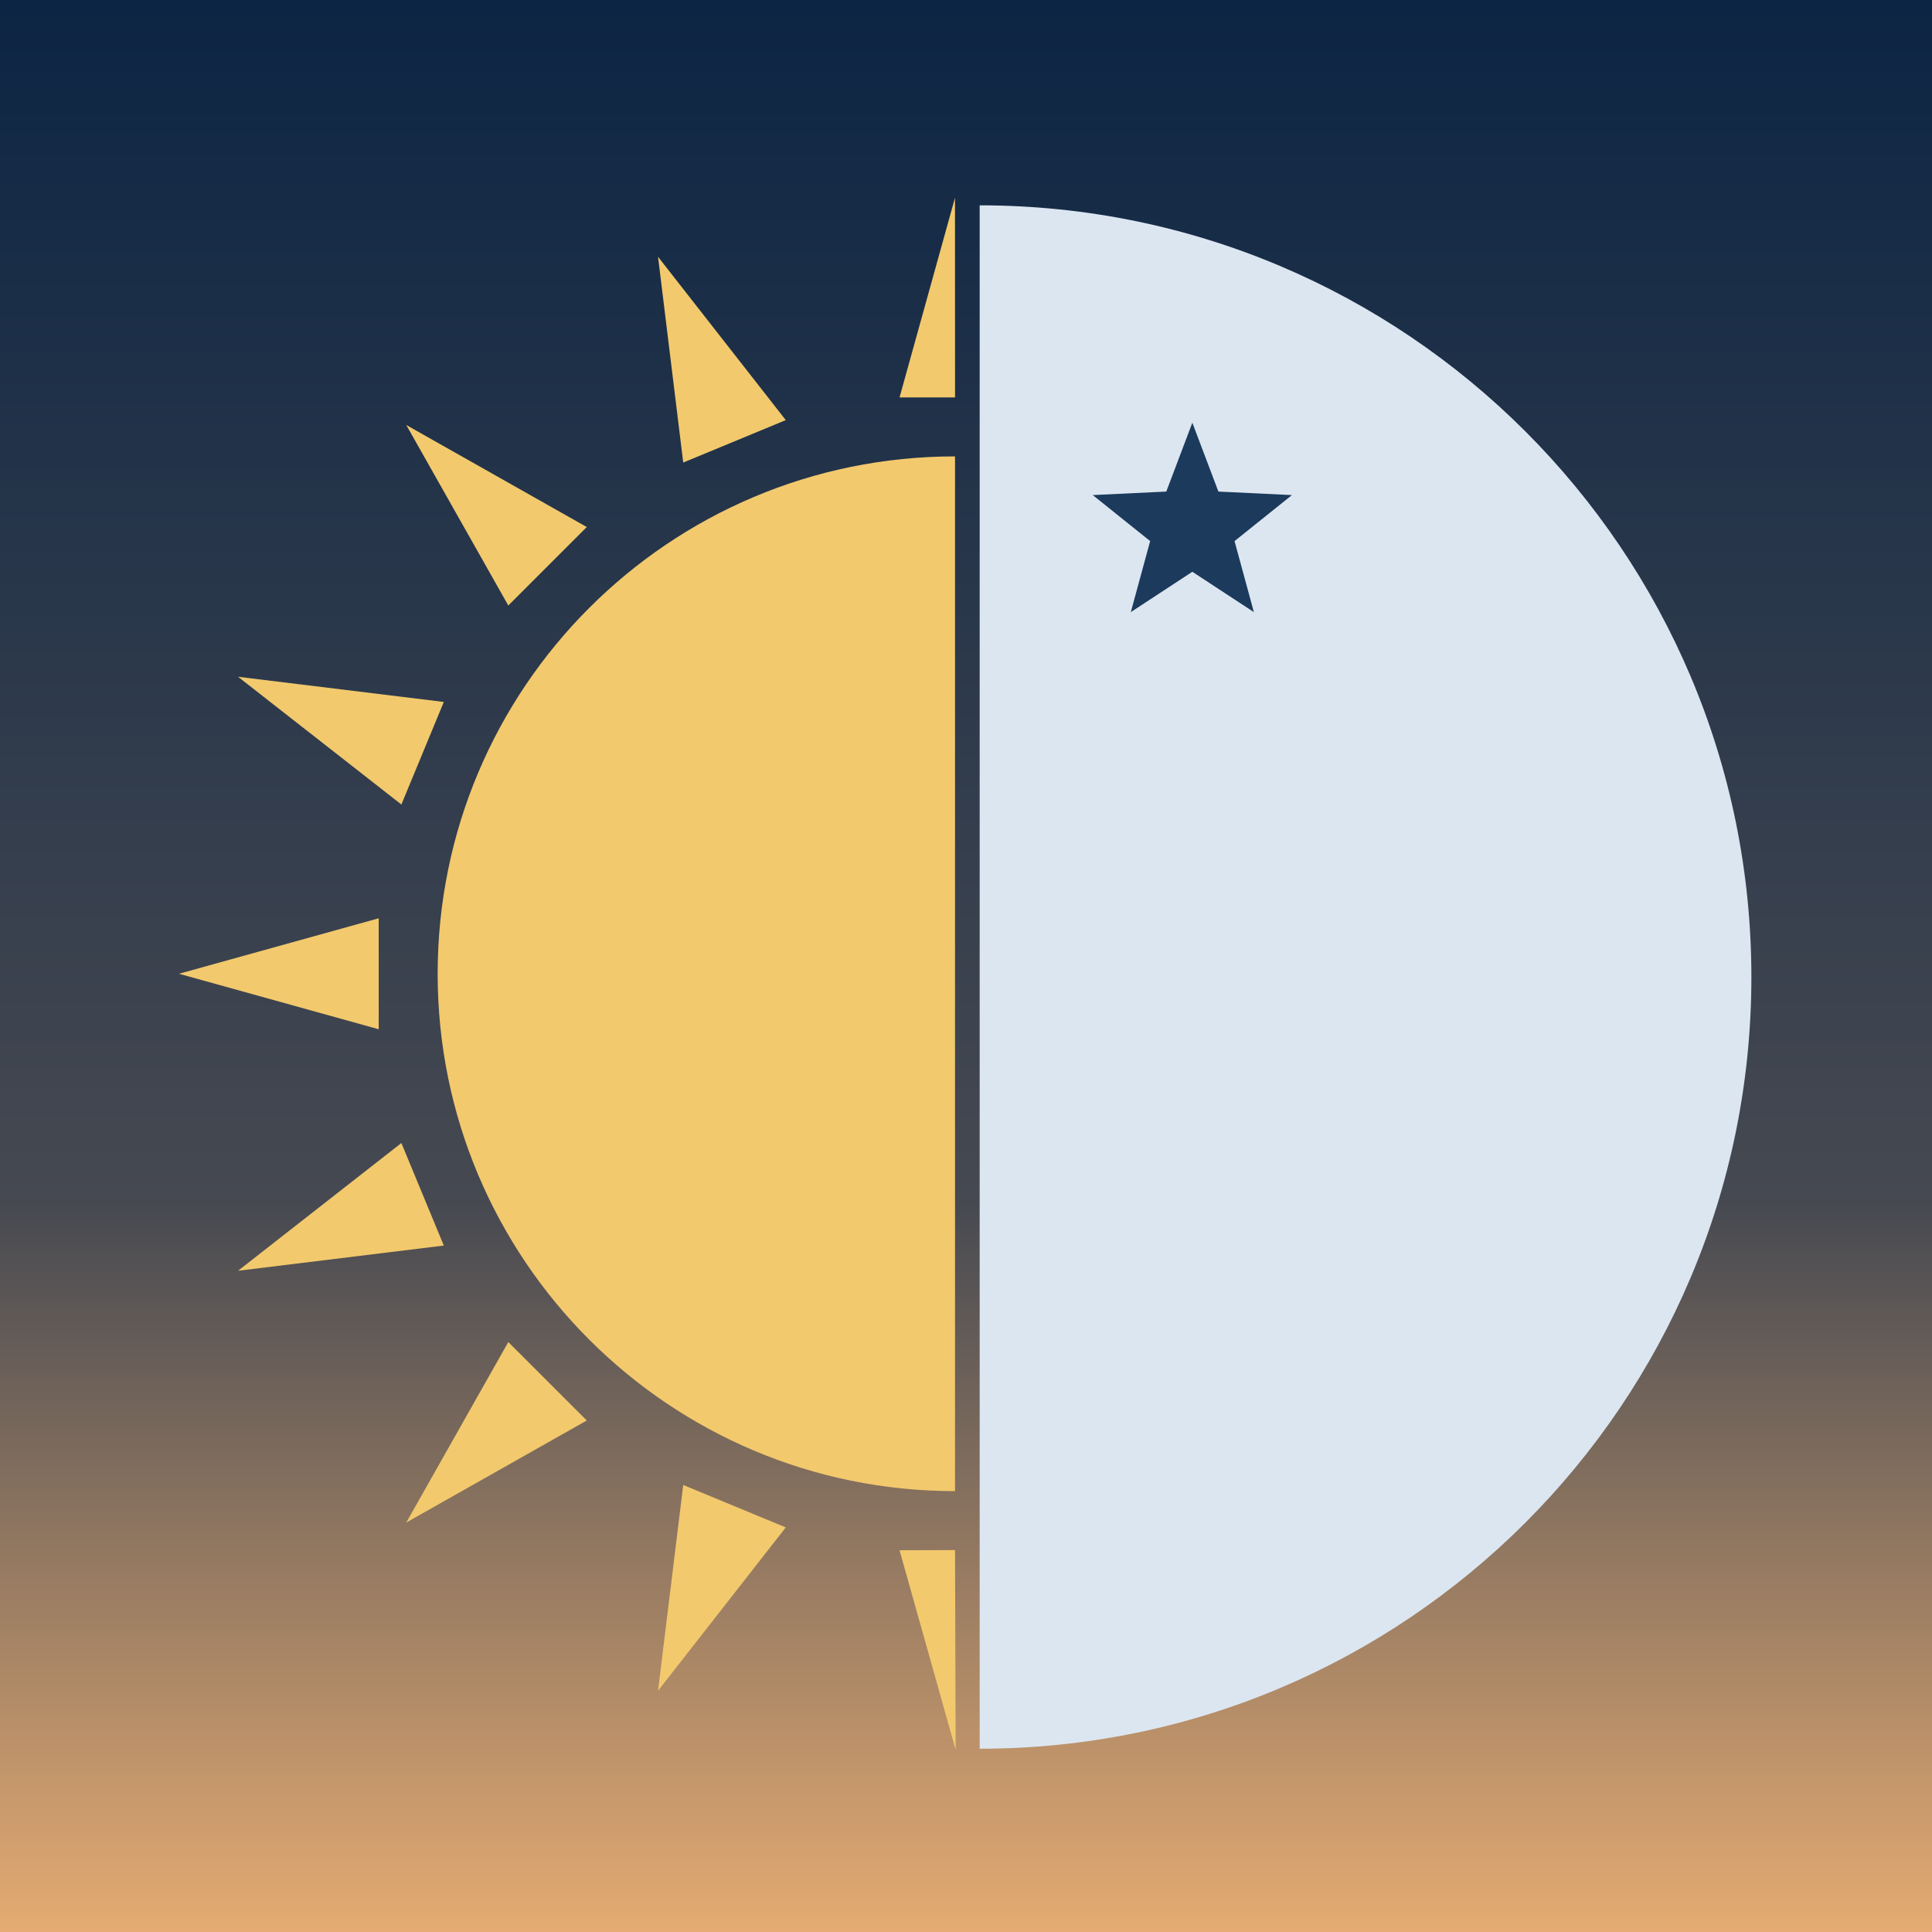
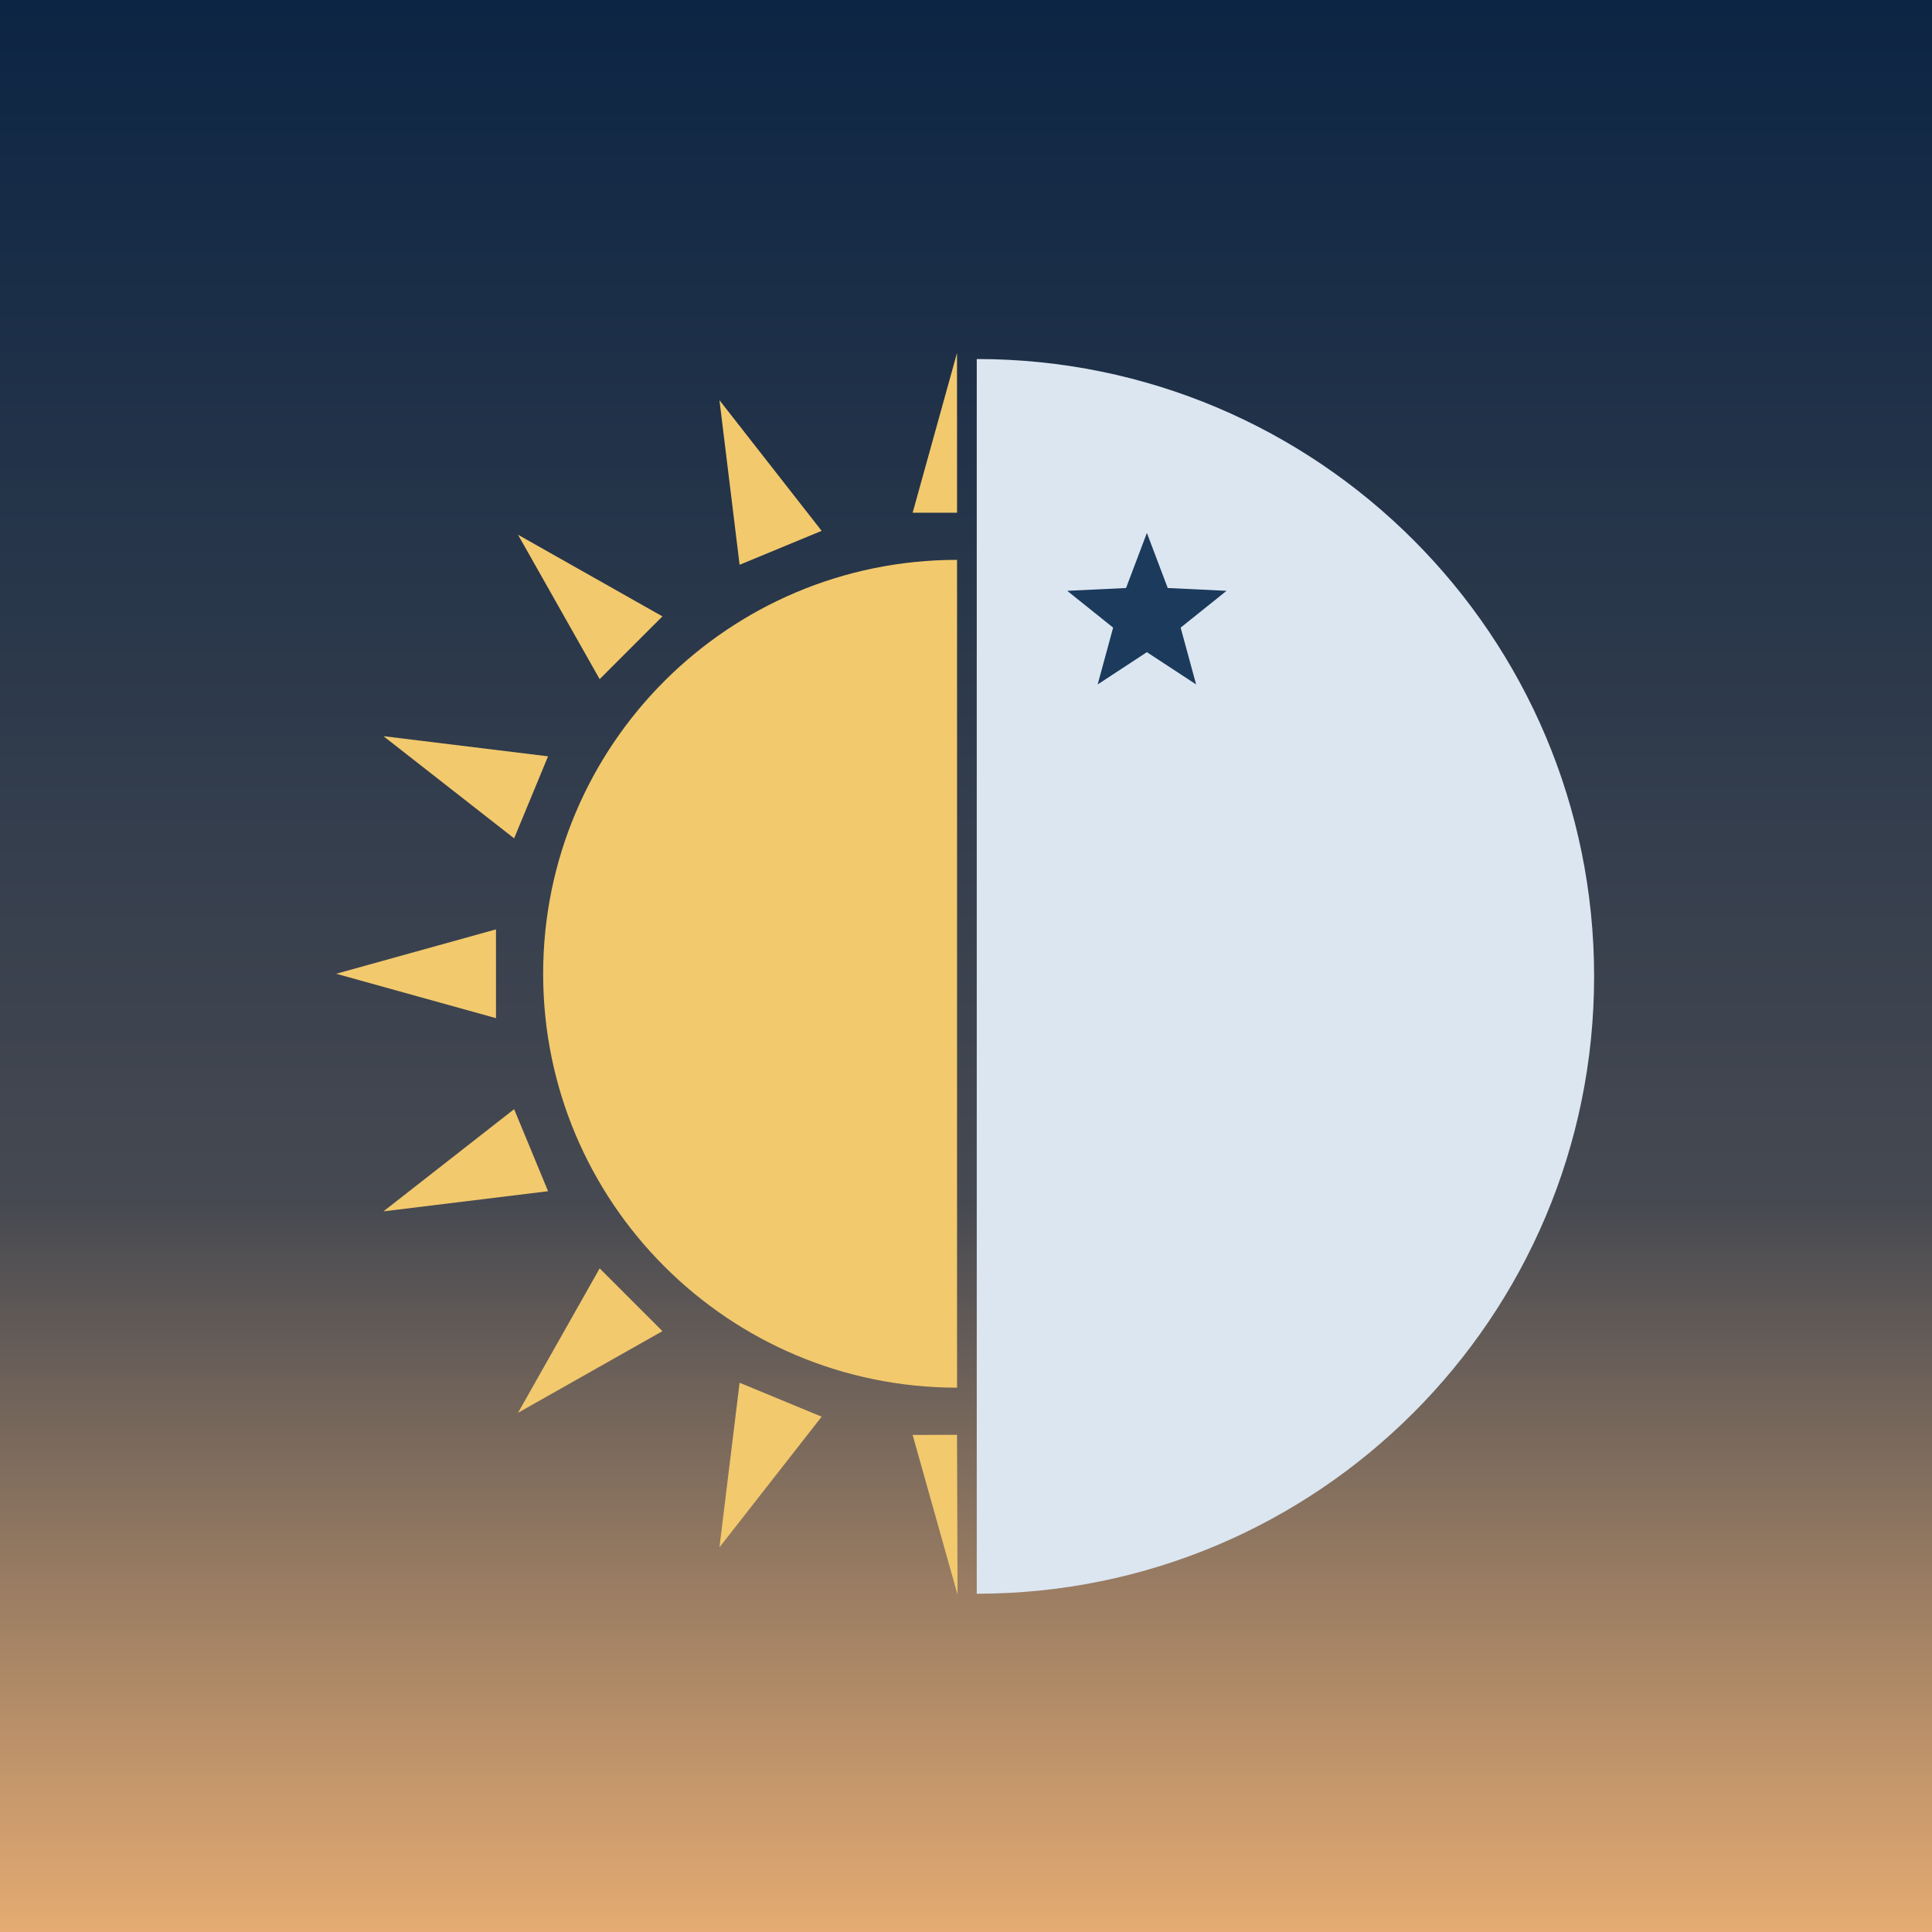
<svg xmlns="http://www.w3.org/2000/svg" viewBox="0 0 256 256" width="256" height="256">
  <defs>
    <linearGradient id="bg" x1="128" y1="0" x2="128" y2="256" gradientUnits="userSpaceOnUse">
      <stop offset="0" stop-color="#0c2544" />
      <stop offset="0.622" stop-color="#464951" />
      <stop offset="1" stop-color="#e5ab72" />
    </linearGradient>
  </defs>
  <rect width="256" height="256" fill="url(#bg)" />
-   <path d="m 126.547,60.474 a 68.555,68.555 0 0 0 0,137.11 z" fill="#f2c96d" />
-   <path d="m 129.812,27.207 a 102.254,102.254 0 0 1 0,204.508 z" fill="#dce6f1" />
-   <path d="m 126.547,52.664 -0.005,-26.467 -7.349,26.467 z" fill="#f2c96d" />
-   <path d="m 126.547,205.395 0.082,26.467 -7.435,-26.443 z" fill="#f2c96d" />
-   <path d="M 104.12,55.667 87.193,34.023 90.531,61.29 Z" fill="#f2c96d" />
-   <path d="M 77.751,69.835 53.83,56.312 67.353,80.233 Z" fill="#f2c96d" />
-   <path d="M 58.808,93.013 31.541,89.675 53.185,106.602 Z" fill="#f2c96d" />
-   <path d="m 50.182,121.676 -26.467,7.353 26.467,7.353 z" fill="#f2c96d" />
-   <path d="m 53.185,151.456 -21.644,16.927 27.267,-3.338 z" fill="#f2c96d" />
-   <path d="M 67.353,177.826 53.83,201.746 77.751,188.223 Z" fill="#f2c96d" />
-   <path d="M 90.531,196.768 87.193,224.035 104.12,202.391 Z" fill="#f2c96d" />
-   <polygon points="312.23,204.18 324.17,204.75 314.85,212.22 317.99,223.75 308,217.2 298.01,223.75 301.15,212.22 291.83,204.75 303.77,204.18 308,193" fill="#1b3a5c" transform="matrix(0.8161319,0,0,0.8161319,-93.377,-101.5024)" />
+   <path d="m 126.814,74.185 a 54.844,54.844 0 0 0 0,109.688 z" fill="#f2c96d" />
+   <path d="m 129.425,47.572 a 81.803,81.803 0 0 1 0,163.606 z" fill="#dce6f1" />
+   <path d="m 126.814,67.937 -0.004 -21.174 -5.879,21.174 z" fill="#f2c96d" />
+   <path d="m 126.813,190.121 0.065,21.174 -5.948,-21.155 z" fill="#f2c96d" />
+   <path d="M 108.872,70.339 95.33,53.024 98.001,74.838 Z" fill="#f2c96d" />
+   <path d="M 87.776,81.674 68.64,70.855 79.458,89.992 Z" fill="#f2c96d" />
+   <path d="M 72.622,100.216 50.809,97.546 68.124,111.087 Z" fill="#f2c96d" />
+   <path d="m 65.721,123.146 -21.174,5.883 21.174,5.883 z" fill="#f2c96d" />
+   <path d="m 68.124,146.971 -17.315,13.541 21.814,-2.67 z" fill="#f2c96d" />
+   <path d="M 79.458,168.066 68.64,187.203 87.776,176.384 Z" fill="#f2c96d" />
+   <path d="M 98.001,183.22 95.33,205.034 108.872,187.719 Z" fill="#f2c96d" />
+   <polygon points="324.17,204.75 314.85,212.22 317.99,223.75 308,217.2 298.01,223.75 301.15,212.22 291.83,204.75 303.77,204.18 308,193 312.23,204.18" fill="#1b3a5c" transform="matrix(0.6529055,0,0,0.6529055,-49.12585,-55.39613)" />
</svg>
